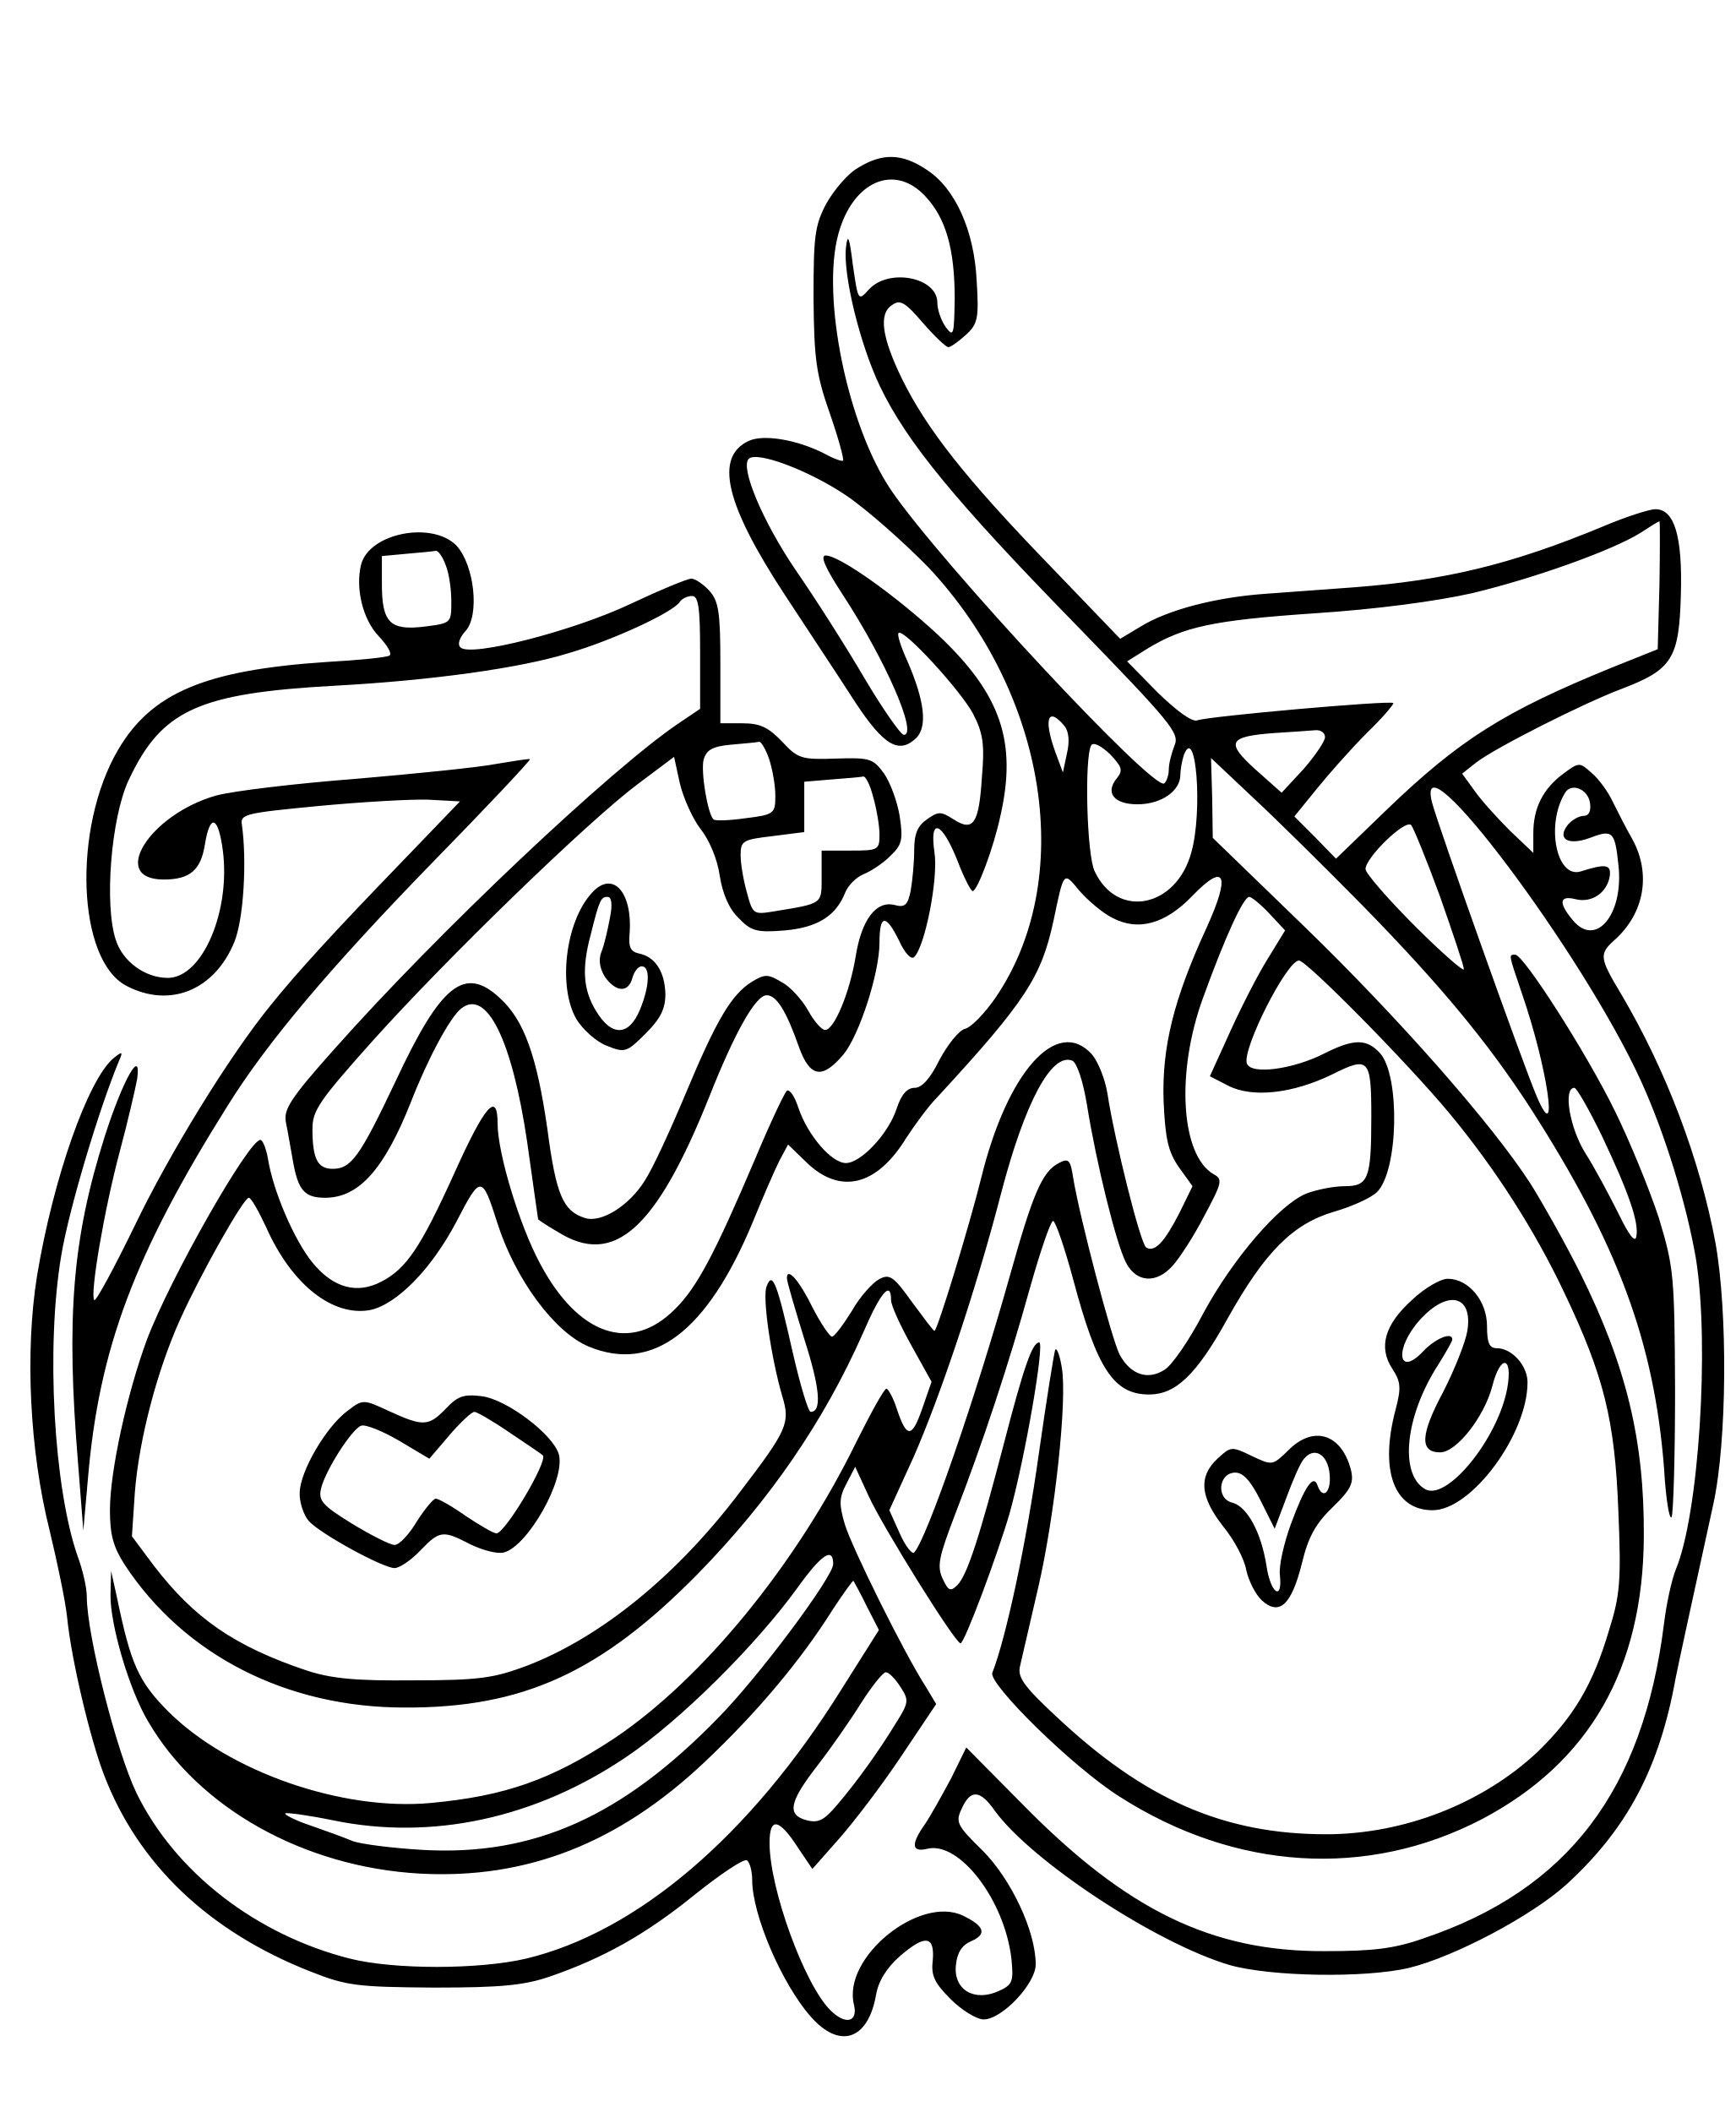
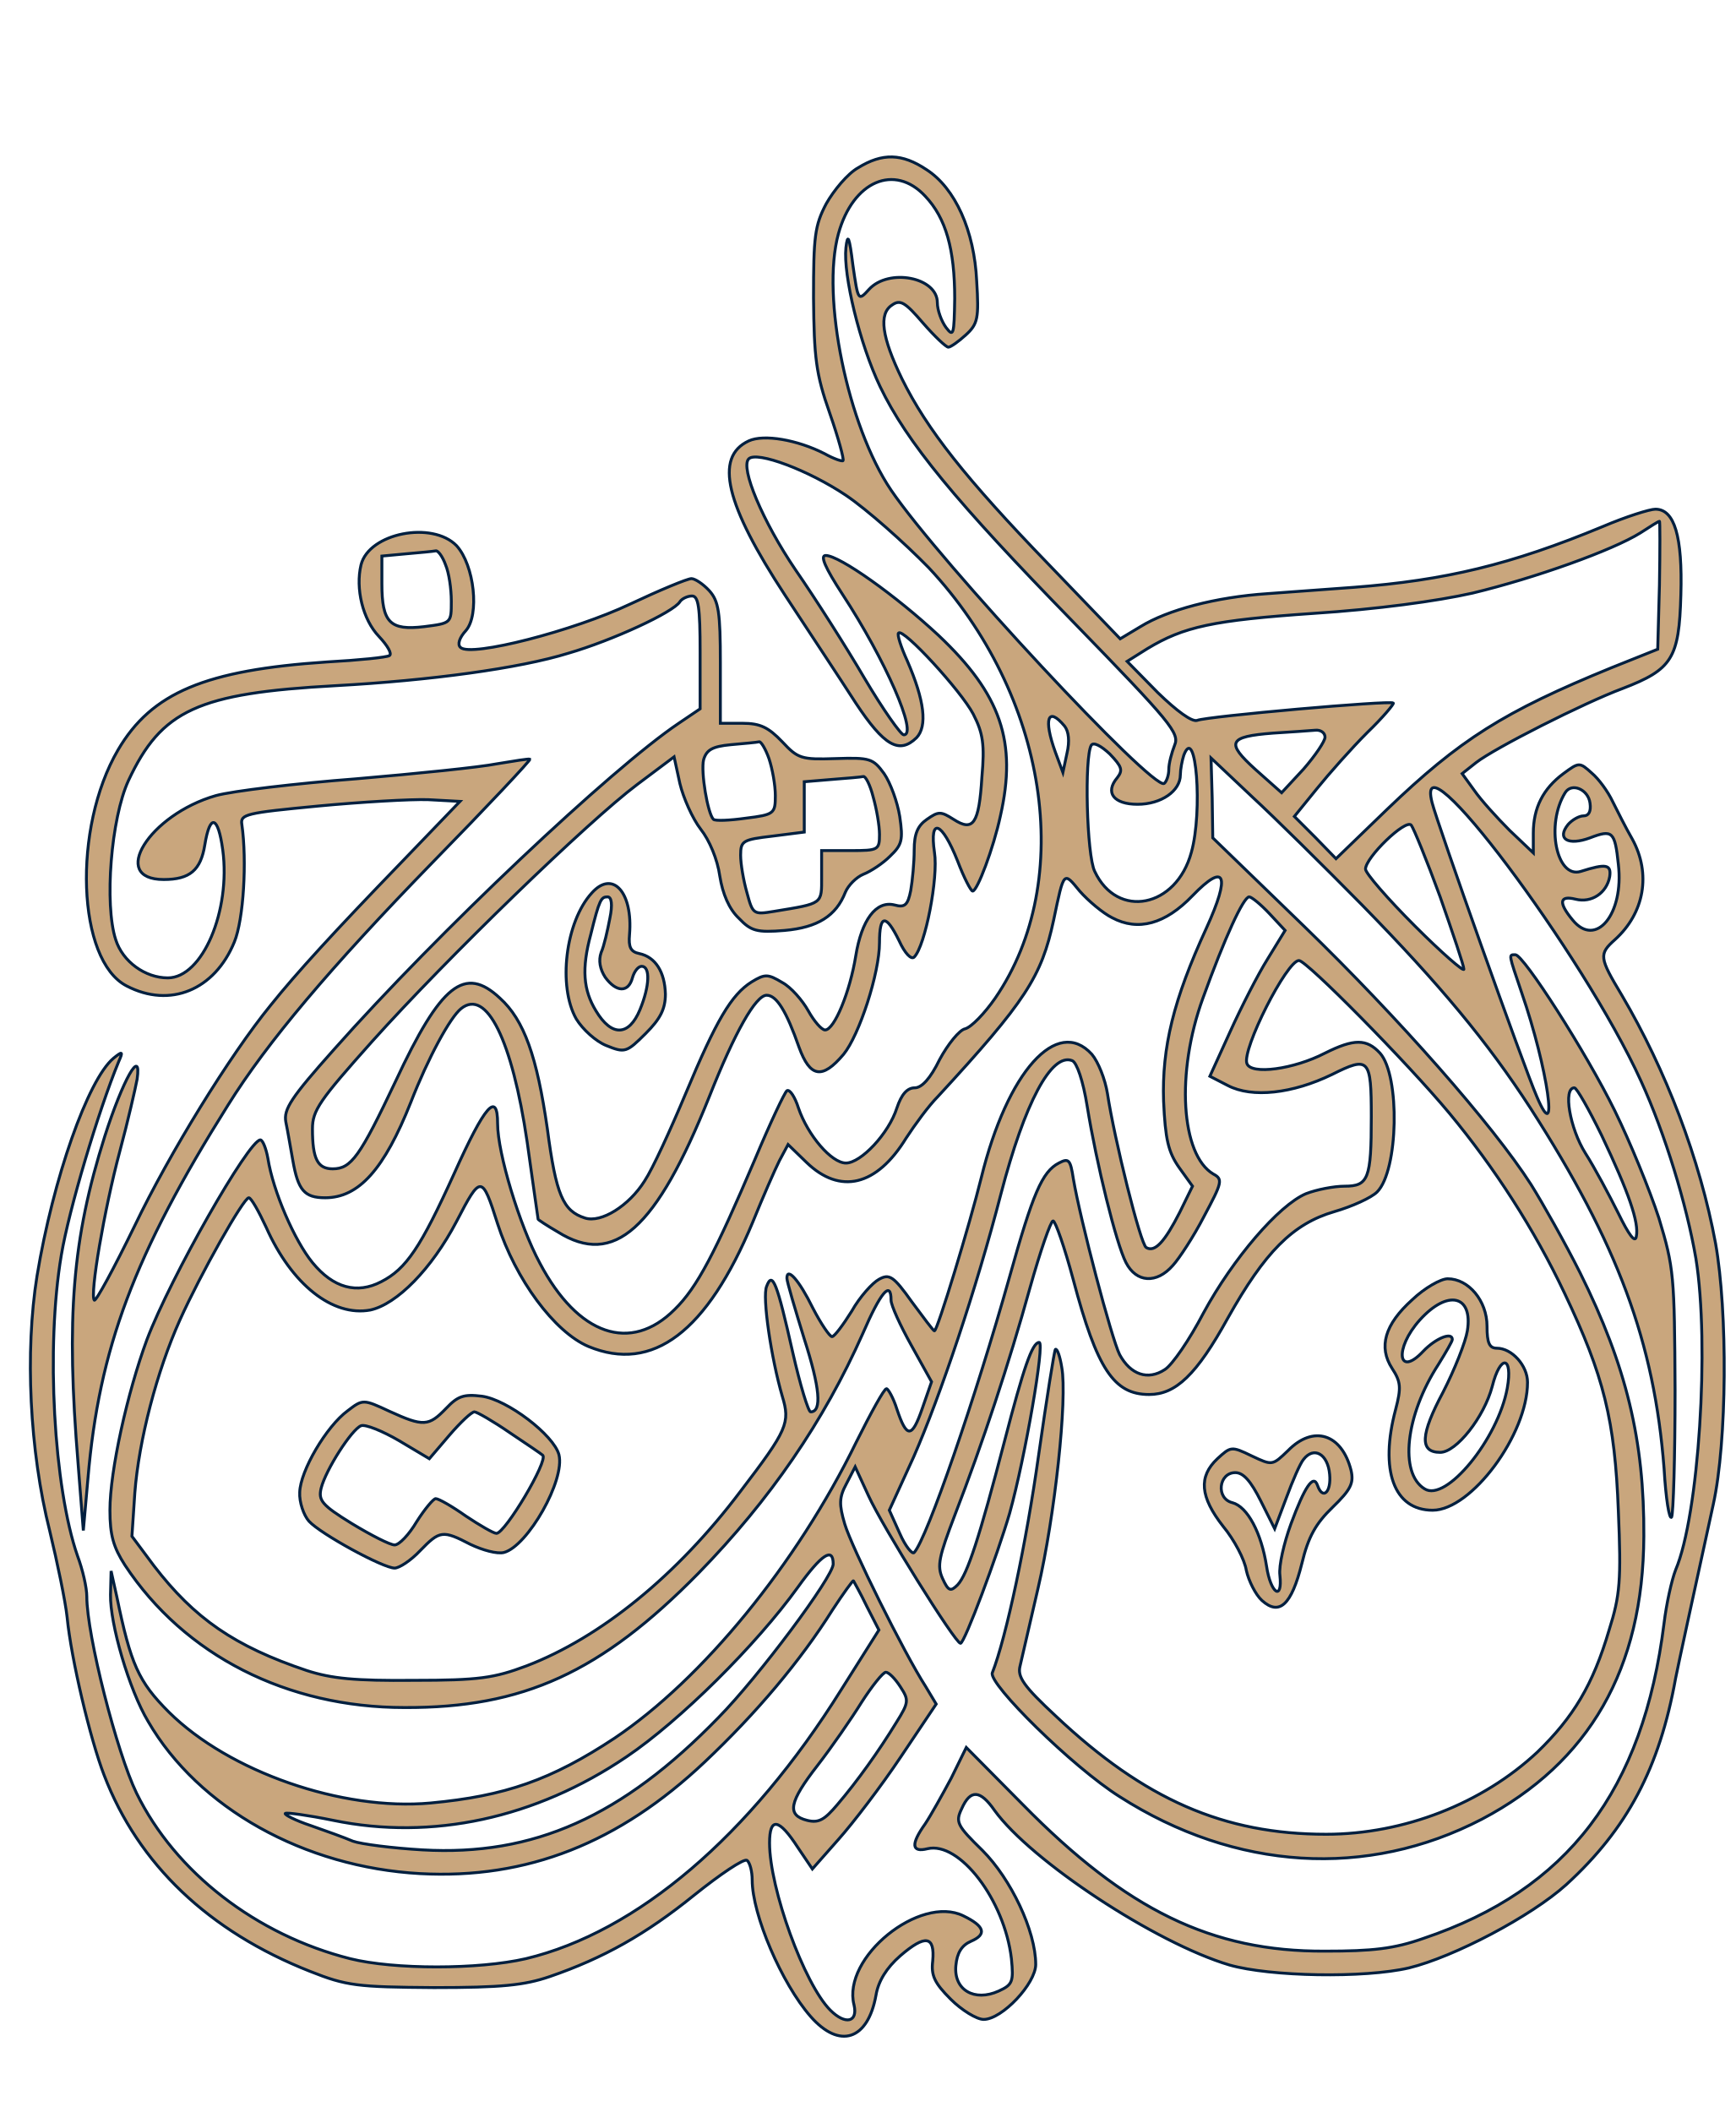
<svg xmlns="http://www.w3.org/2000/svg" version="1.0" width="300pt" height="365pt" viewBox="0 0 300 365" preserveAspectRatio="xMidYMid meet">
-   <g transform="translate(0,365) scale(0.1,-0.1)" fill="#000000" stroke="none">
+   <g transform="translate(0,365) scale(0.1,-0.1)" fill="#c9a67d" stroke="#001f3f" stroke-width="5" fill-rule="evenodd">
    <path d="M1483 3360 c-18 -10 -42 -39 -55 -62 -20 -38 -22 -57 -22 -163 1 -103 4 -131 28 -199 15 -43 25 -80 23 -82 -1 -2 -16 3 -32 12 -47 24 -105 34 -131 22 -60 -28 -40 -110 63 -267 42 -64 97 -147 122 -186 49 -74 75 -89 105 -60 19 20 14 64 -16 133 -11 24 -18 46 -15 48 8 9 108 -100 129 -140 17 -33 20 -53 15 -109 -5 -81 -15 -95 -49 -73 -22 14 -26 14 -46 0 -16 -11 -22 -25 -22 -53 0 -21 -3 -53 -6 -70 -5 -25 -10 -30 -28 -25 -32 8 -57 -26 -67 -88 -10 -62 -37 -128 -53 -128 -6 0 -19 15 -29 33 -10 18 -30 41 -45 49 -25 15 -30 15 -53 1 -35 -22 -61 -66 -114 -193 -26 -62 -57 -130 -71 -151 -27 -43 -75 -73 -103 -64 -38 12 -50 40 -65 154 -18 125 -40 188 -82 226 -61 57 -102 24 -180 -143 -62 -131 -77 -152 -109 -152 -26 0 -35 17 -35 69 0 32 12 49 103 151 130 145 374 381 458 444 l64 48 10 -46 c6 -25 22 -61 36 -79 15 -19 29 -52 33 -81 5 -31 16 -57 33 -73 21 -22 31 -25 79 -21 57 5 89 25 105 66 5 12 19 26 31 31 13 5 34 19 46 31 21 20 23 28 17 69 -4 25 -16 58 -27 74 -19 26 -24 28 -84 26 -59 -2 -65 0 -92 29 -24 25 -38 32 -69 32 l-38 0 0 104 c0 88 -3 107 -19 125 -11 12 -25 21 -31 21 -7 0 -55 -20 -106 -44 -97 -46 -275 -92 -293 -75 -6 5 -2 17 9 29 24 27 15 113 -16 147 -42 43 -151 22 -165 -33 -10 -41 3 -95 31 -124 15 -16 23 -30 18 -33 -4 -3 -53 -8 -108 -11 -210 -14 -303 -53 -361 -152 -79 -135 -71 -364 15 -408 75 -39 152 -7 186 76 16 39 22 140 13 203 -3 18 7 20 132 32 74 7 160 12 190 11 l55 -3 -101 -105 c-117 -121 -182 -192 -226 -247 -71 -87 -175 -256 -235 -381 -36 -74 -67 -131 -70 -129 -8 9 17 156 44 257 14 52 27 109 30 125 8 57 -25 -2 -56 -99 -56 -177 -67 -312 -46 -566 l9 -115 8 90 c19 224 80 387 242 645 68 109 176 237 354 420 94 96 169 176 168 178 -2 1 -27 -3 -57 -8 -30 -6 -139 -17 -244 -26 -104 -8 -213 -21 -242 -29 -115 -33 -185 -145 -90 -145 45 0 64 16 71 60 9 55 23 50 31 -9 14 -105 -35 -221 -95 -221 -39 0 -78 28 -90 66 -20 61 -8 210 22 275 57 122 120 151 358 164 164 9 318 30 402 56 76 22 182 71 193 89 3 5 13 10 21 10 11 0 14 -19 14 -97 l0 -98 -37 -25 c-116 -78 -416 -361 -596 -564 -74 -83 -87 -103 -83 -125 3 -14 8 -44 12 -66 9 -52 20 -65 56 -65 58 0 102 49 148 165 30 77 68 147 87 162 44 35 88 -54 114 -230 10 -73 19 -133 19 -134 0 -1 15 -11 34 -22 97 -61 170 4 262 234 44 111 80 175 99 175 17 0 34 -27 56 -90 19 -52 40 -56 77 -12 27 33 62 140 62 193 0 49 11 50 34 3 10 -22 21 -33 26 -28 19 19 42 137 35 181 -9 62 13 53 40 -15 11 -29 23 -52 26 -52 8 0 36 74 48 130 29 128 1 210 -107 312 -73 68 -171 138 -195 138 -10 0 -1 -21 29 -67 74 -113 131 -243 106 -243 -5 0 -36 44 -68 98 -31 53 -85 138 -119 187 -57 84 -96 177 -81 192 14 14 104 -20 168 -63 37 -25 101 -82 143 -125 206 -220 255 -540 115 -744 -18 -26 -41 -50 -52 -53 -10 -2 -30 -27 -44 -53 -16 -33 -31 -49 -43 -49 -13 0 -23 -11 -31 -35 -14 -44 -62 -95 -88 -95 -25 0 -66 48 -82 95 -6 19 -15 33 -20 30 -4 -3 -29 -56 -55 -118 -69 -162 -100 -222 -139 -260 -76 -76 -167 -45 -233 80 -35 65 -73 190 -73 241 0 57 -22 32 -75 -86 -58 -128 -83 -165 -126 -187 -42 -22 -83 -11 -119 33 -31 38 -68 123 -77 180 -3 17 -9 32 -13 32 -20 0 -155 -237 -196 -345 -34 -92 -64 -227 -64 -295 0 -43 6 -64 26 -95 103 -156 280 -246 483 -246 205 -1 340 61 508 232 124 127 217 263 284 414 31 72 49 93 49 58 0 -9 16 -44 35 -78 l35 -63 -16 -46 c-18 -52 -27 -52 -44 -1 -6 19 -15 35 -18 35 -4 0 -27 -42 -52 -92 -103 -211 -266 -410 -418 -512 -109 -72 -189 -100 -318 -112 -153 -14 -348 54 -452 157 -53 53 -66 83 -90 199 l-10 45 -1 -41 c-1 -50 32 -164 65 -219 87 -150 270 -252 470 -263 185 -10 344 53 492 193 89 84 165 174 221 263 19 29 35 51 36 50 1 -2 12 -21 23 -44 l21 -41 -65 -103 c-158 -253 -353 -419 -545 -465 -82 -19 -228 -19 -304 0 -162 41 -302 149 -369 286 -34 70 -86 273 -86 340 0 15 -7 46 -16 70 -41 118 -55 361 -28 520 13 78 64 249 99 334 8 18 7 19 -9 6 -44 -37 -104 -207 -132 -376 -21 -131 -13 -302 22 -441 13 -54 27 -121 30 -149 7 -72 40 -211 64 -273 59 -154 181 -270 356 -339 63 -25 81 -27 214 -28 117 0 156 4 200 19 93 32 166 73 250 141 45 36 85 63 91 60 5 -4 9 -19 9 -34 0 -60 51 -179 101 -236 50 -57 99 -41 113 37 4 24 18 47 42 68 43 37 60 35 56 -9 -3 -25 3 -38 31 -66 19 -19 45 -35 57 -35 32 0 90 62 90 95 0 58 -43 148 -92 197 -44 43 -47 49 -36 72 15 34 32 33 57 -3 63 -87 278 -229 406 -267 70 -20 233 -23 310 -5 78 19 211 89 272 144 105 96 161 201 189 357 5 25 28 131 65 300 24 109 25 333 4 451 -27 146 -86 300 -162 429 -39 65 -40 71 -12 96 51 46 63 114 30 174 -11 19 -26 49 -34 65 -8 17 -24 39 -36 49 -21 19 -22 19 -49 -1 -35 -26 -52 -59 -52 -103 l0 -34 -41 39 c-22 22 -50 53 -61 69 l-21 29 24 19 c32 25 186 103 253 128 86 33 98 52 101 162 3 101 -11 148 -44 148 -10 0 -51 -13 -91 -30 -159 -66 -273 -93 -430 -105 -41 -3 -109 -8 -150 -11 -89 -6 -172 -28 -219 -57 l-35 -21 -124 129 c-143 148 -210 233 -253 320 -35 72 -41 113 -17 128 14 10 23 4 53 -31 20 -23 40 -42 44 -42 4 0 18 10 30 21 21 19 23 29 19 93 -4 87 -37 161 -87 193 -42 28 -76 29 -118 3z m116 -49 c36 -38 51 -92 51 -177 -1 -63 -2 -67 -15 -50 -8 11 -15 30 -15 43 0 44 -84 60 -118 23 -19 -21 -19 -20 -28 42 -6 49 -9 56 -12 30 -5 -47 24 -167 59 -240 46 -96 131 -199 334 -407 169 -174 184 -192 175 -213 -5 -13 -10 -31 -10 -42 0 -10 -4 -21 -8 -24 -20 -12 -387 382 -472 507 -75 111 -121 334 -91 443 25 91 97 122 150 65z m1269 -672 l-3 -111 -80 -32 c-186 -76 -262 -124 -388 -245 l-88 -85 -36 37 -36 36 39 48 c21 26 60 70 87 97 27 26 47 50 45 51 -5 5 -322 -23 -339 -30 -9 -3 -35 16 -68 48 l-53 54 35 22 c63 38 113 49 288 61 108 7 212 21 274 35 108 26 242 74 290 104 17 11 31 20 33 20 1 1 1 -49 0 -110z m-2098 35 c6 -14 10 -42 10 -63 0 -38 0 -38 -47 -44 -59 -7 -73 7 -73 74 l0 48 43 4 c23 2 45 4 50 5 4 1 12 -10 17 -24z m1070 -279 c7 -9 9 -26 4 -47 l-7 -33 -13 35 c-21 58 -13 80 16 45z m450 -19 c0 -7 -17 -32 -37 -55 l-38 -41 -45 40 c-52 47 -47 57 30 63 30 2 63 4 73 5 9 1 17 -4 17 -12z m-961 -37 c6 -18 11 -46 11 -64 0 -31 -2 -33 -51 -39 -28 -4 -53 -5 -56 -2 -10 10 -22 82 -17 103 5 17 15 23 47 26 23 2 45 4 49 5 3 1 11 -12 17 -29z m602 -33 c-22 -26 -6 -46 35 -46 41 0 74 23 74 51 0 9 3 25 6 34 21 55 33 -97 13 -168 -26 -96 -128 -116 -167 -33 -14 28 -18 198 -6 218 4 6 17 -1 32 -15 21 -22 23 -28 13 -41z m423 -220 c136 -139 217 -237 291 -351 151 -235 214 -404 231 -623 3 -52 9 -89 13 -84 3 6 6 104 6 219 -1 199 -2 212 -28 298 -16 49 -50 132 -76 185 -50 102 -158 270 -172 270 -12 0 -12 2 11 -66 45 -130 65 -271 26 -179 -23 53 -172 472 -181 508 -33 130 261 -261 361 -481 42 -92 79 -214 95 -307 24 -149 5 -444 -35 -538 -7 -18 -16 -59 -20 -92 -36 -289 -166 -461 -416 -545 -51 -18 -88 -22 -170 -22 -196 -1 -343 71 -522 253 l-98 99 -26 -53 c-15 -28 -35 -64 -45 -79 -25 -35 -24 -50 4 -43 55 13 133 -88 145 -190 4 -40 2 -45 -22 -56 -42 -19 -78 2 -74 44 2 22 10 35 26 42 28 12 24 26 -13 44 -75 37 -210 -72 -189 -154 7 -30 -15 -35 -41 -9 -45 45 -105 210 -105 289 0 45 16 43 49 -8 l25 -37 45 51 c25 28 74 92 108 143 l61 91 -18 30 c-38 59 -128 241 -140 281 -10 34 -10 46 3 70 l15 29 23 -50 c24 -53 150 -255 159 -255 7 0 64 153 85 225 27 97 61 295 51 295 -12 0 -27 -44 -60 -171 -43 -165 -64 -230 -81 -248 -12 -12 -16 -11 -26 11 -10 22 -6 38 21 109 48 124 94 263 130 393 18 64 36 116 40 116 4 0 20 -46 35 -102 41 -154 70 -198 131 -198 46 0 82 34 136 132 64 114 112 163 184 184 31 9 64 24 74 34 37 37 40 201 5 240 -23 25 -45 25 -95 0 -54 -28 -128 -38 -135 -18 -9 24 69 178 90 178 13 0 186 -175 260 -264 78 -94 147 -201 199 -311 68 -143 87 -219 93 -377 5 -119 3 -145 -16 -205 -28 -95 -62 -151 -124 -211 -95 -89 -231 -142 -365 -142 -177 0 -314 60 -467 204 -56 52 -67 68 -62 87 3 13 17 74 31 134 29 124 51 328 41 382 -3 19 -8 33 -11 31 -2 -3 -15 -85 -29 -183 -21 -150 -56 -315 -80 -376 -7 -19 139 -163 220 -214 200 -128 428 -142 626 -39 186 98 279 260 280 489 1 165 -30 294 -110 455 -26 52 -65 121 -85 153 -66 103 -229 288 -392 446 l-158 153 -1 69 -2 69 71 -67 c39 -36 124 -120 190 -187z m-845 187 c6 -21 11 -50 11 -65 0 -27 -2 -28 -50 -28 l-50 0 0 -45 c0 -48 3 -46 -82 -60 -36 -6 -37 -5 -47 32 -6 21 -11 50 -11 65 0 25 4 27 55 33 l55 7 0 44 0 43 48 4 c26 2 50 4 54 5 4 1 12 -15 17 -35z m1239 -11 c2 -14 -2 -22 -11 -22 -8 0 -20 -7 -27 -15 -20 -25 0 -37 38 -23 39 15 43 11 49 -46 10 -86 -39 -145 -79 -96 -25 30 -23 43 5 36 28 -7 54 11 59 39 3 21 -6 23 -50 9 -42 -13 -61 81 -27 136 11 18 40 6 43 -18z m-259 -162 c22 -63 41 -119 41 -125 0 -5 -38 28 -85 75 -47 47 -85 91 -85 98 0 20 69 87 79 76 4 -5 27 -61 50 -124z m-567 -36 c45 -24 92 -11 139 38 57 59 66 36 24 -56 -57 -124 -77 -206 -74 -299 3 -66 8 -88 27 -115 l23 -32 -22 -45 c-26 -51 -43 -70 -58 -61 -10 6 -55 187 -67 266 -4 25 -16 55 -27 68 -60 66 -146 -30 -191 -213 -20 -81 -76 -265 -81 -265 -2 0 -19 23 -39 50 -32 45 -39 49 -57 39 -11 -6 -33 -30 -47 -55 -15 -24 -30 -44 -34 -44 -4 0 -19 22 -33 49 -24 49 -45 72 -45 52 0 -6 14 -53 30 -105 27 -84 31 -126 11 -126 -4 0 -18 46 -31 103 -27 120 -35 141 -45 114 -8 -18 8 -125 27 -190 14 -46 9 -58 -72 -164 -110 -146 -242 -253 -370 -302 -56 -21 -82 -25 -195 -25 -101 -1 -142 3 -185 17 -125 42 -194 90 -264 181 l-38 51 5 75 c7 91 38 210 78 299 36 80 110 211 119 211 4 0 17 -23 30 -51 44 -99 115 -155 180 -143 46 10 106 71 149 153 42 81 44 81 71 -4 31 -96 98 -187 157 -212 111 -46 205 25 284 215 17 42 38 90 46 106 l15 28 32 -31 c58 -56 121 -41 172 42 15 23 39 56 55 72 152 165 179 207 200 305 18 86 17 84 45 50 15 -17 40 -38 56 -46z m272 7 l27 -29 -30 -49 c-17 -27 -46 -84 -65 -126 l-35 -77 31 -16 c42 -22 112 -14 180 19 64 32 68 28 68 -73 0 -107 -5 -120 -46 -120 -19 0 -49 -6 -67 -13 -47 -20 -126 -112 -177 -206 -24 -46 -54 -90 -67 -98 -29 -19 -59 -9 -78 26 -14 28 -68 233 -80 304 -5 33 -8 36 -25 27 -29 -15 -45 -53 -85 -196 -59 -210 -143 -453 -165 -477 -3 -4 -15 10 -25 33 l-18 40 42 92 c46 105 108 289 151 455 41 157 87 244 123 230 8 -3 19 -35 26 -79 16 -99 50 -237 67 -270 18 -35 53 -37 81 -5 11 12 36 50 54 85 31 58 33 64 16 73 -56 33 -65 175 -18 304 38 105 70 175 80 175 4 0 20 -13 35 -29z m574 -383 c47 -99 65 -151 60 -175 -2 -12 -13 3 -31 40 -16 32 -41 79 -57 104 -27 43 -39 113 -19 113 4 0 25 -37 47 -82z m-1328 -741 c0 -22 -129 -195 -198 -265 -167 -172 -320 -240 -512 -229 -52 3 -106 10 -120 15 -14 6 -47 18 -73 27 -27 9 -46 19 -44 21 2 2 39 -3 83 -12 170 -35 349 3 507 110 92 62 224 193 296 293 41 57 61 70 61 40z m116 -212 c15 -23 15 -27 -7 -62 -30 -49 -67 -101 -102 -142 -22 -26 -32 -32 -52 -27 -36 9 -31 32 18 95 24 31 58 80 76 109 18 28 37 52 42 52 5 0 16 -11 25 -25z" />
    <path d="M2441 1404 c-48 -43 -59 -82 -35 -119 15 -23 16 -33 6 -71 -28 -105 -3 -174 64 -174 67 0 164 131 164 221 0 29 -27 59 -53 59 -13 0 -17 9 -17 38 0 44 -32 82 -68 82 -12 0 -40 -16 -61 -36z m95 -54 c-3 -19 -22 -67 -42 -106 -39 -73 -41 -104 -5 -104 28 0 76 61 90 114 14 56 36 53 26 -3 -16 -88 -106 -198 -143 -174 -44 27 -33 127 24 215 13 21 24 40 24 43 0 14 -29 2 -50 -20 -44 -47 -51 4 -6 54 48 53 92 43 82 -19z" />
    <path d="M2226 1143 c-27 -26 -27 -26 -63 -9 -35 17 -36 16 -59 -5 -33 -31 -30 -66 10 -117 19 -23 37 -57 40 -76 4 -18 16 -42 27 -52 30 -27 51 -8 69 64 11 46 24 69 53 97 32 31 37 42 32 64 -16 63 -65 79 -109 34z m72 -41 c3 -31 -12 -45 -21 -19 -7 20 -22 -2 -46 -67 -12 -33 -21 -72 -19 -88 5 -46 -16 -32 -23 15 -9 58 -33 103 -59 110 -29 7 -24 52 5 52 14 0 27 -15 44 -49 l24 -48 20 53 c11 30 24 60 30 67 18 23 42 9 45 -26z" />
    <path d="M771 1216 c-30 -31 -39 -32 -98 -5 -45 21 -46 21 -72 1 -37 -27 -82 -104 -83 -141 -1 -17 7 -40 16 -50 20 -22 128 -81 148 -81 8 0 28 13 44 30 34 35 39 36 87 11 21 -10 46 -17 58 -14 41 11 106 125 95 169 -9 34 -89 95 -133 101 -32 4 -42 0 -62 -21z m110 -42 c30 -20 55 -37 57 -39 10 -9 -65 -135 -80 -135 -5 0 -29 14 -53 30 -24 17 -47 30 -52 30 -4 0 -19 -18 -33 -40 -13 -22 -30 -40 -38 -40 -8 0 -41 17 -74 37 -52 32 -58 40 -53 61 8 32 53 102 69 108 7 3 37 -9 66 -26 l52 -31 35 41 c19 22 38 40 43 40 4 0 32 -16 61 -36z" />
    <path d="M1023 2107 c-46 -50 -59 -162 -27 -218 11 -18 34 -39 52 -46 32 -13 35 -12 68 21 25 25 34 42 34 68 -1 38 -17 64 -45 70 -15 3 -19 11 -17 33 6 73 -29 112 -65 72z m31 -44 c-4 -21 -10 -48 -15 -59 -5 -14 -2 -29 7 -43 19 -26 40 -27 47 -1 3 11 10 20 16 20 15 0 14 -34 -3 -75 -19 -46 -49 -47 -76 -2 -22 36 -25 73 -9 132 15 61 18 65 29 65 7 0 9 -13 4 -37z" />
  </g>
</svg>
